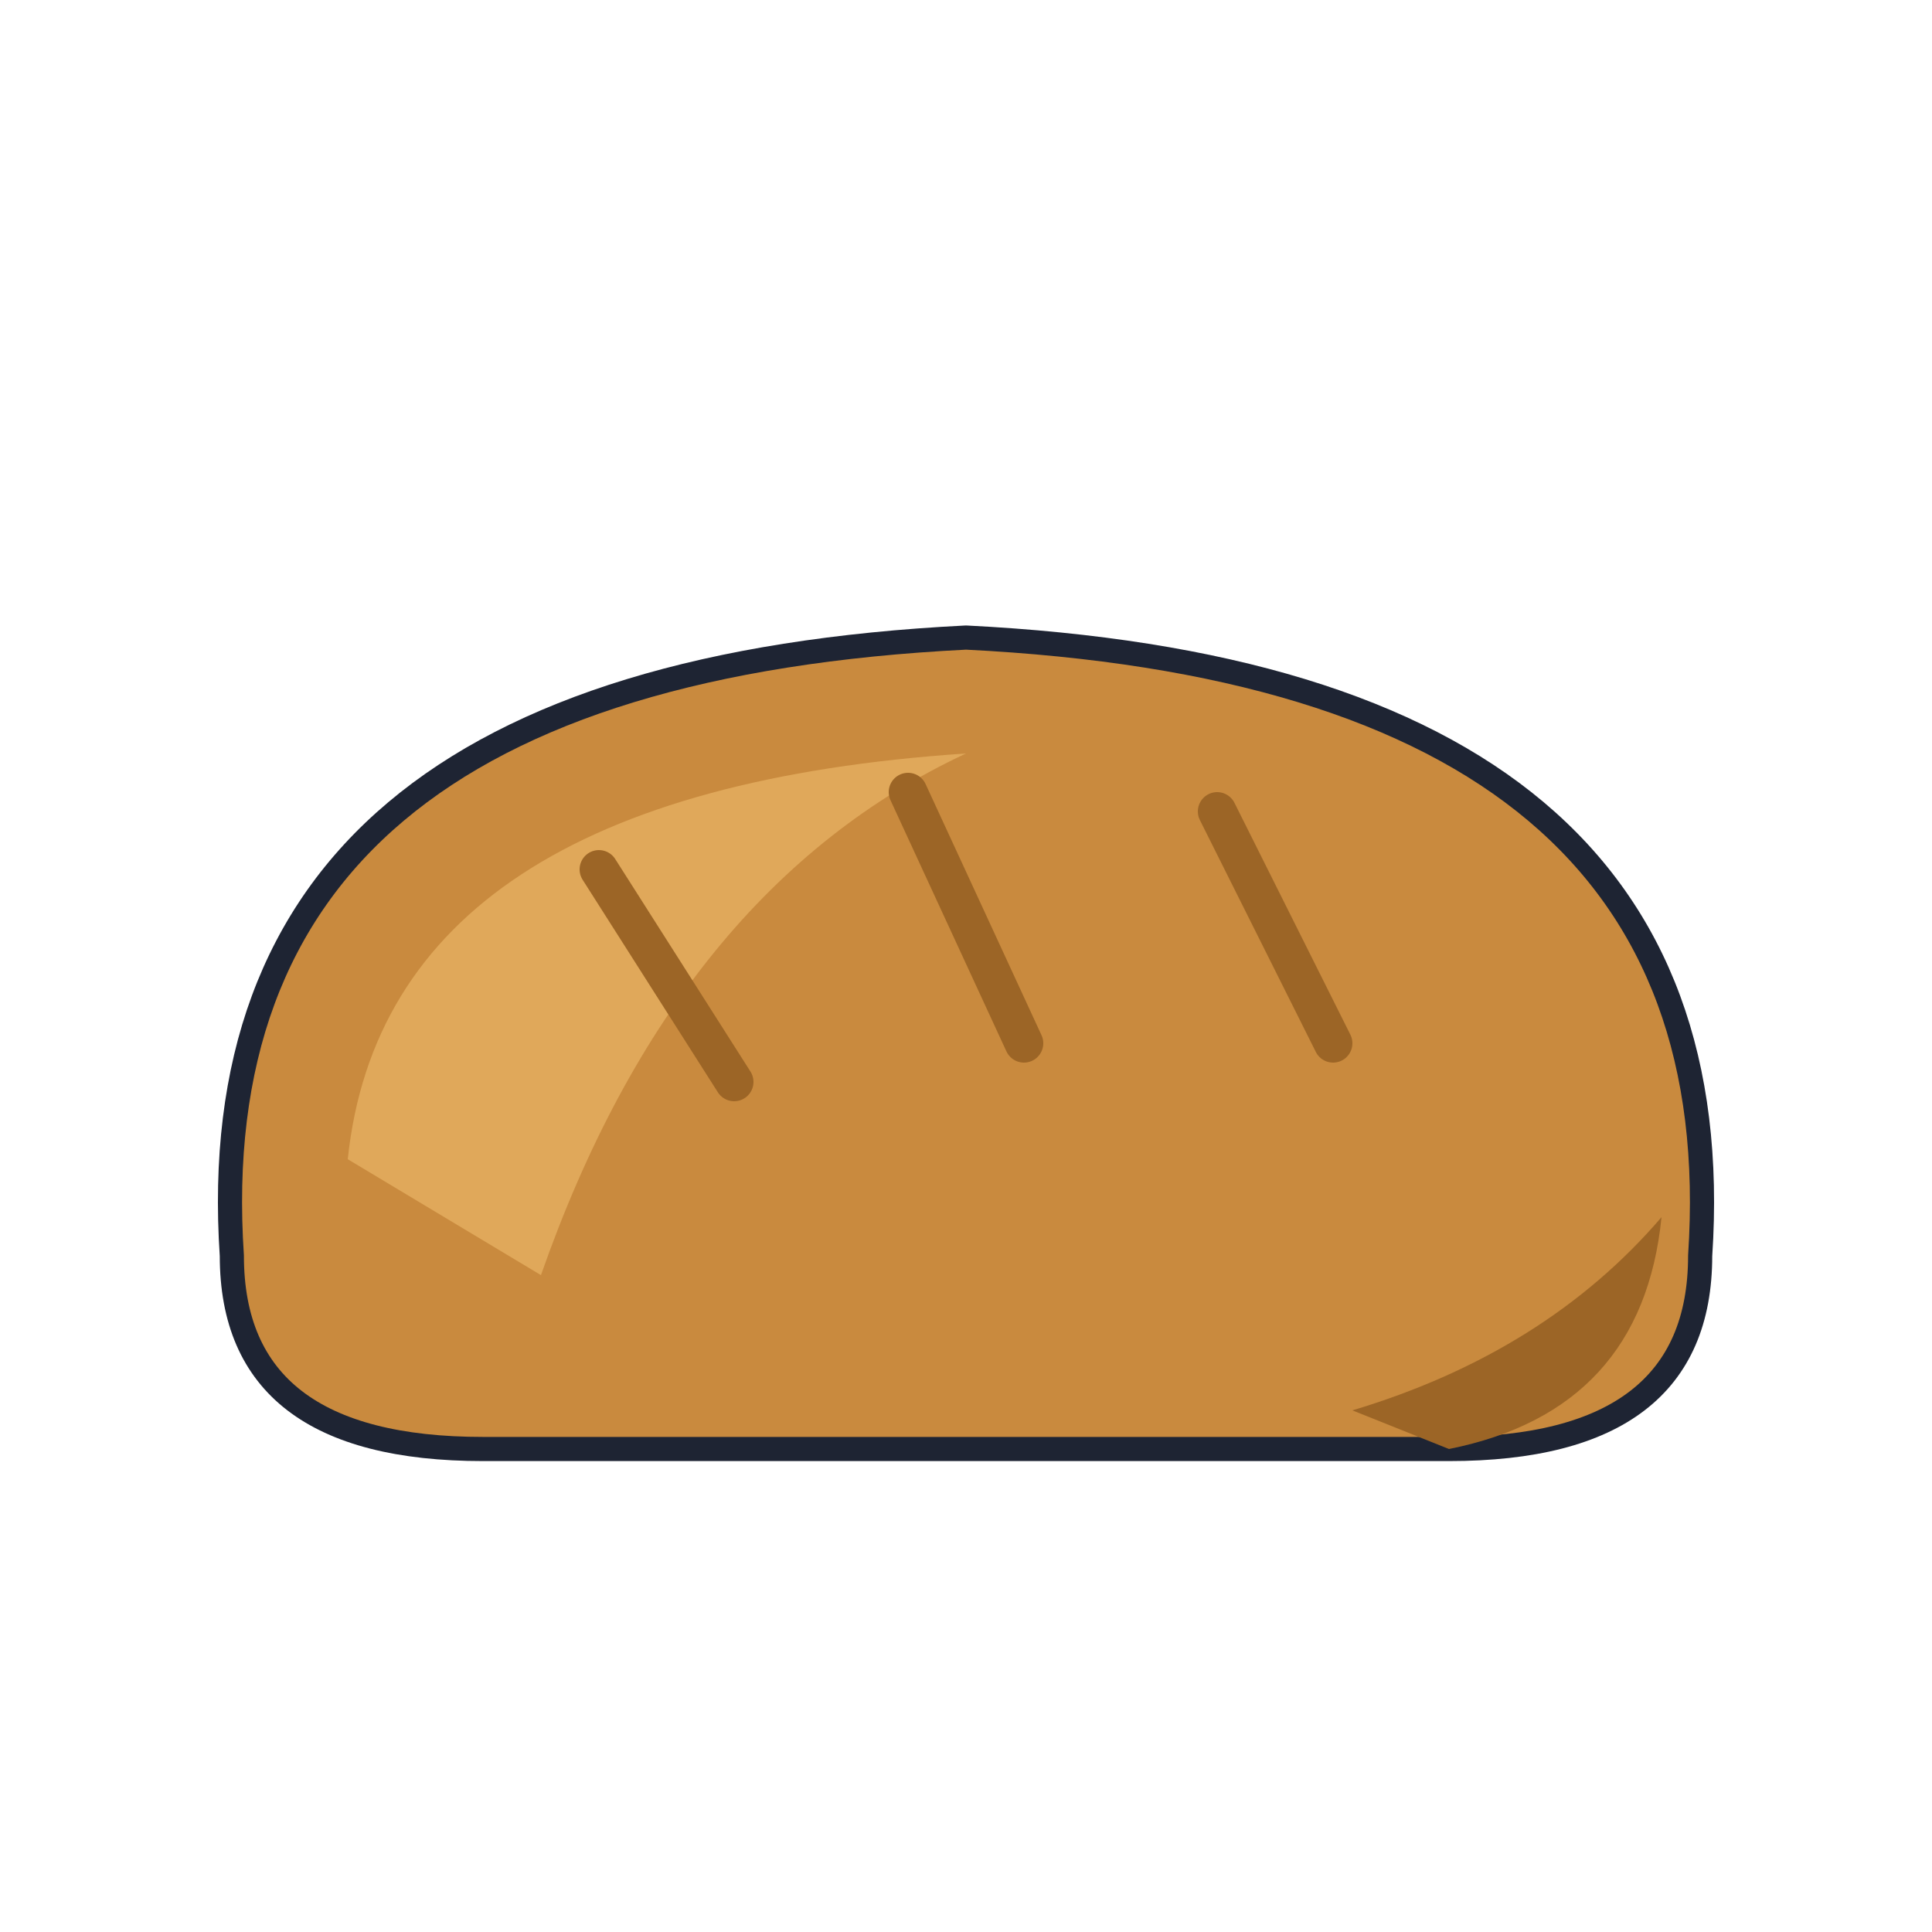
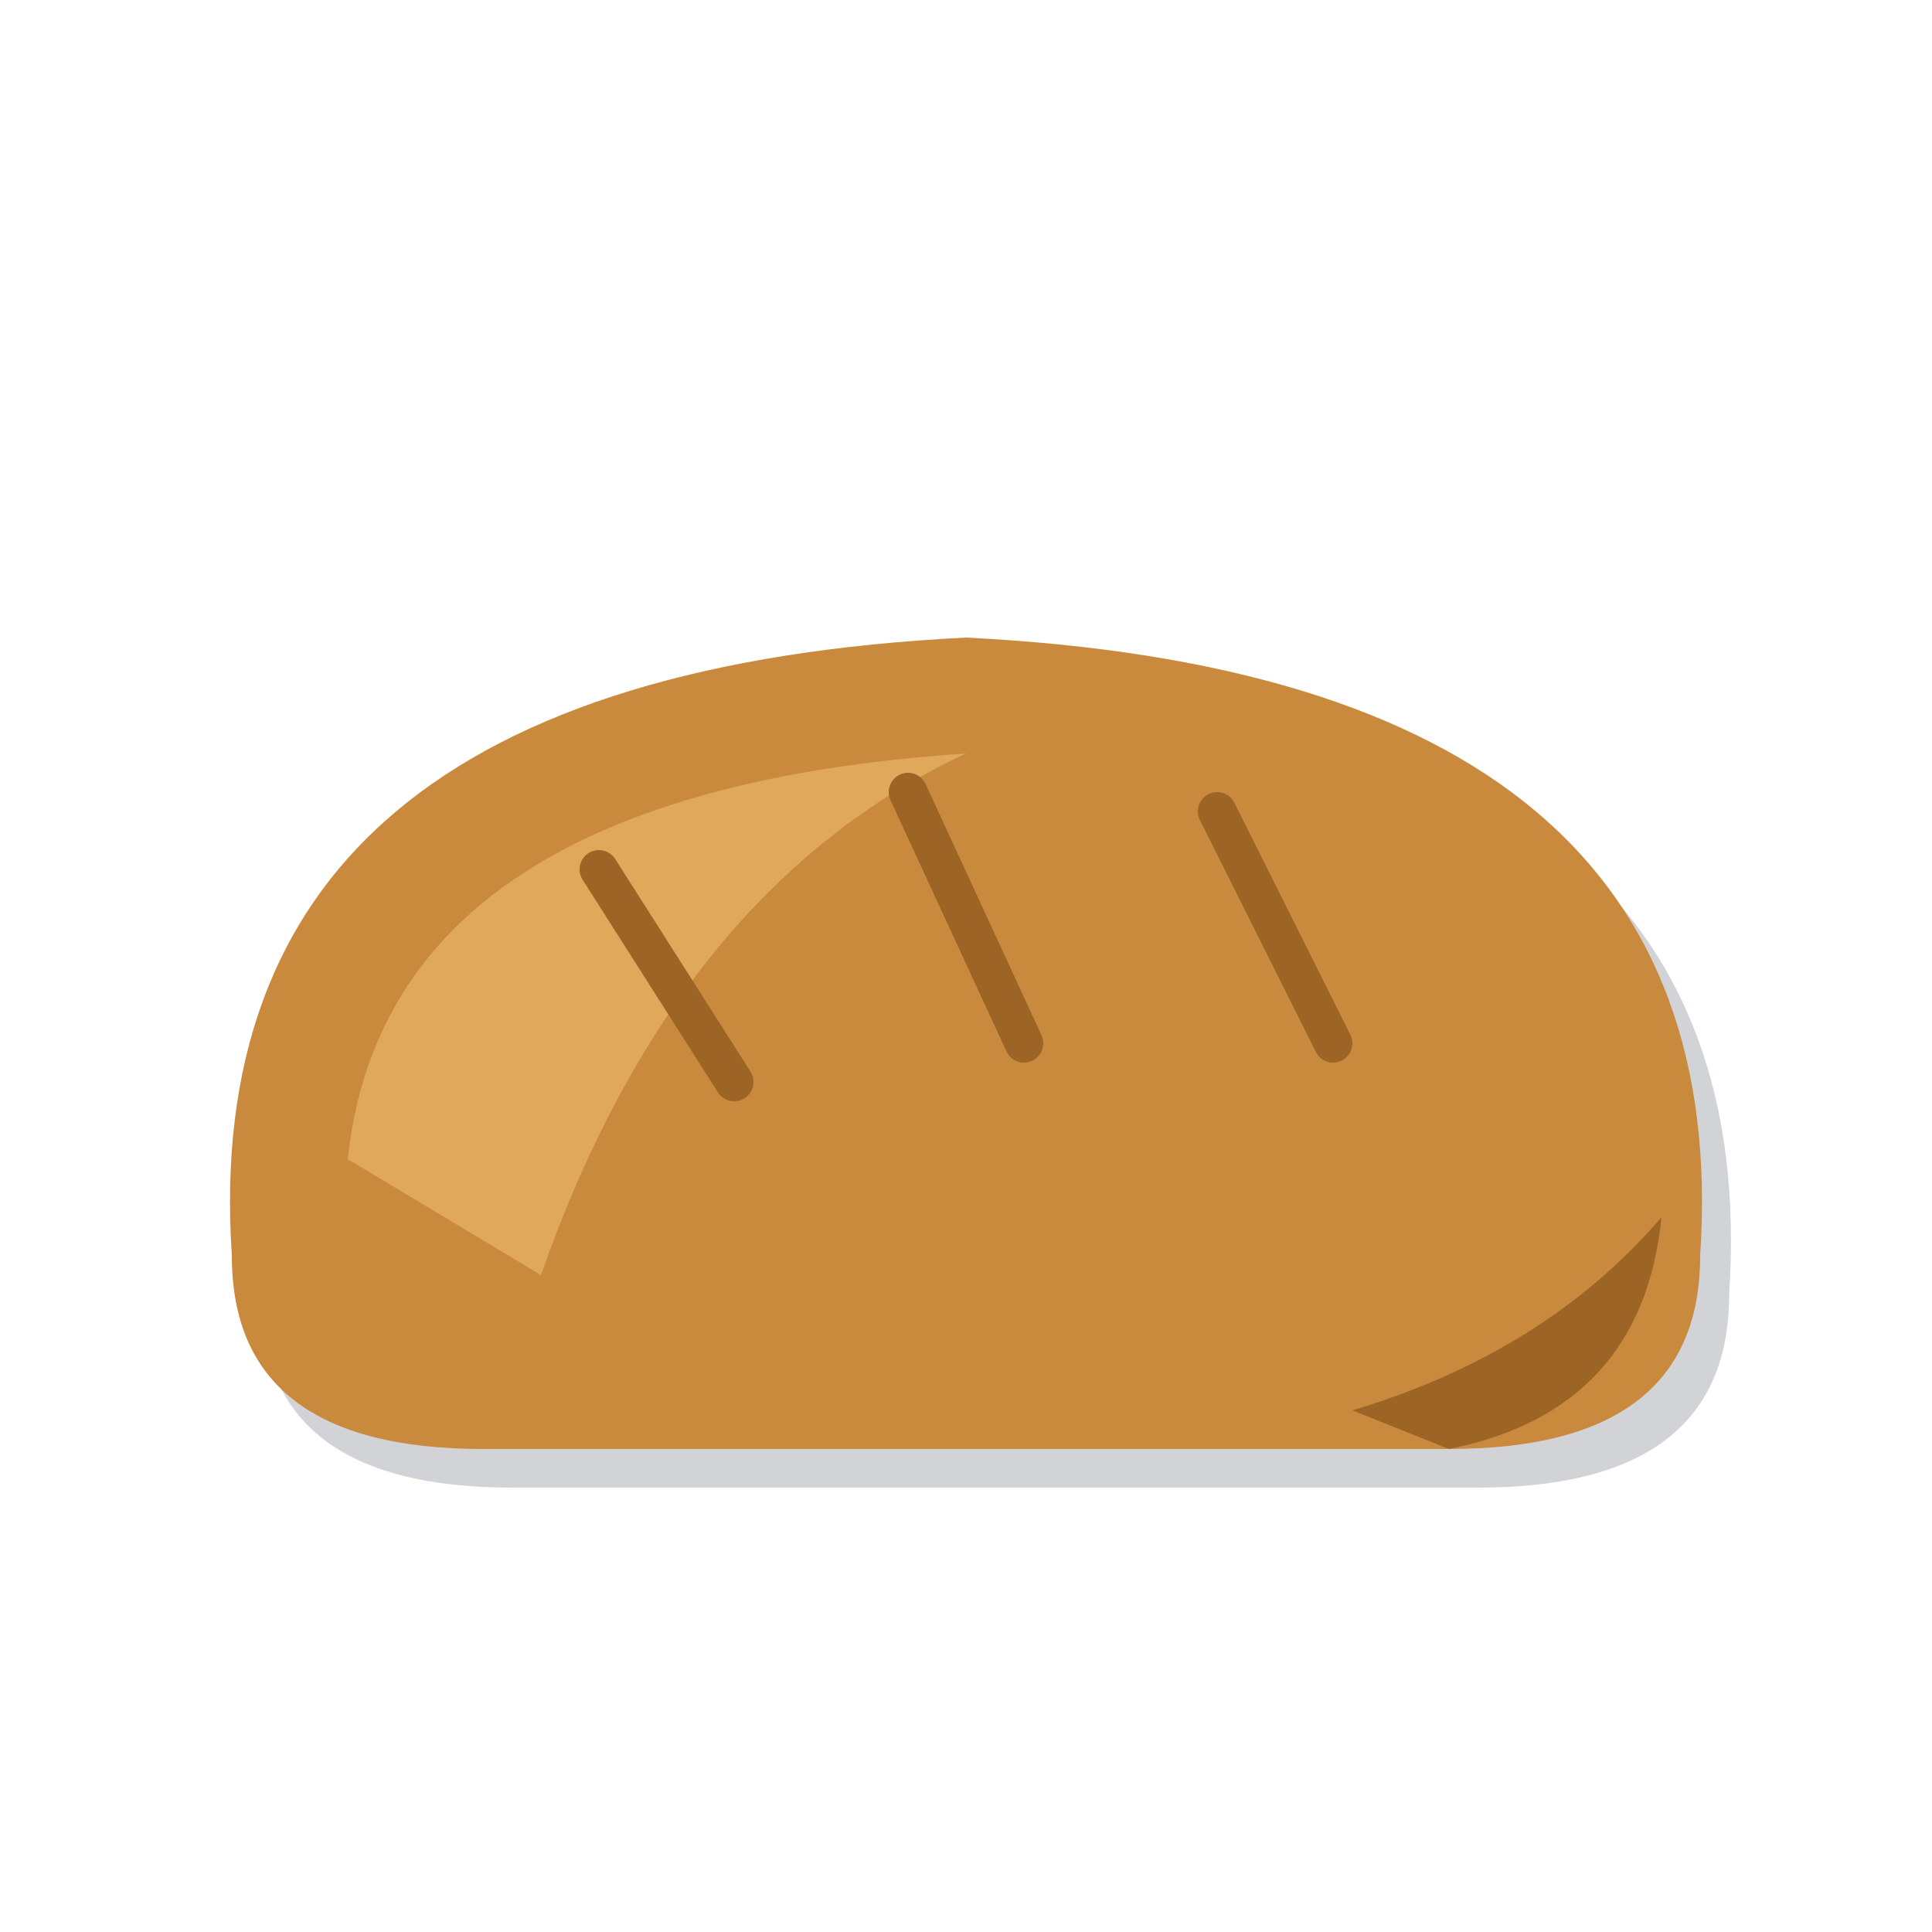
<svg xmlns="http://www.w3.org/2000/svg" viewBox="0 0 200 200" role="img" aria-label="Хліб">
-   <g stroke="#1E2433" stroke-width="2.5" stroke-linejoin="round" stroke-linecap="round">
-     <path d="M24 130Q20 70 100 66Q180 70 176 130Q176 150 150 150H50Q24 150 24 130Z" fill="#C98A3E" />
+   <g stroke-linejoin="round" stroke-linecap="round">
+     <path d="M24 130Q20 70 100 66Q180 70 176 130Q176 150 150 150H50Q24 150 24 130Z" fill="#1E2433" stroke="none" opacity="0.20" transform="translate(3 4)" />
+     <path d="M24 130Q20 70 100 66Q180 70 176 130Q176 150 150 150H50Q24 150 24 130Z" fill="#C98A3E" stroke="none" />
    <path d="M36 120Q40 82 100 78Q70 92 56 132Z" fill="#E0A85A" stroke="none" />
    <path d="M150 150Q170 146 172 126Q160 140 140 146Z" fill="#9C6526" stroke="none" />
    <path d="M62 90L76 112M94 82L106 108M126 84L138 108" fill="none" stroke="#9C6526" stroke-width="4" />
  </g>
</svg>
